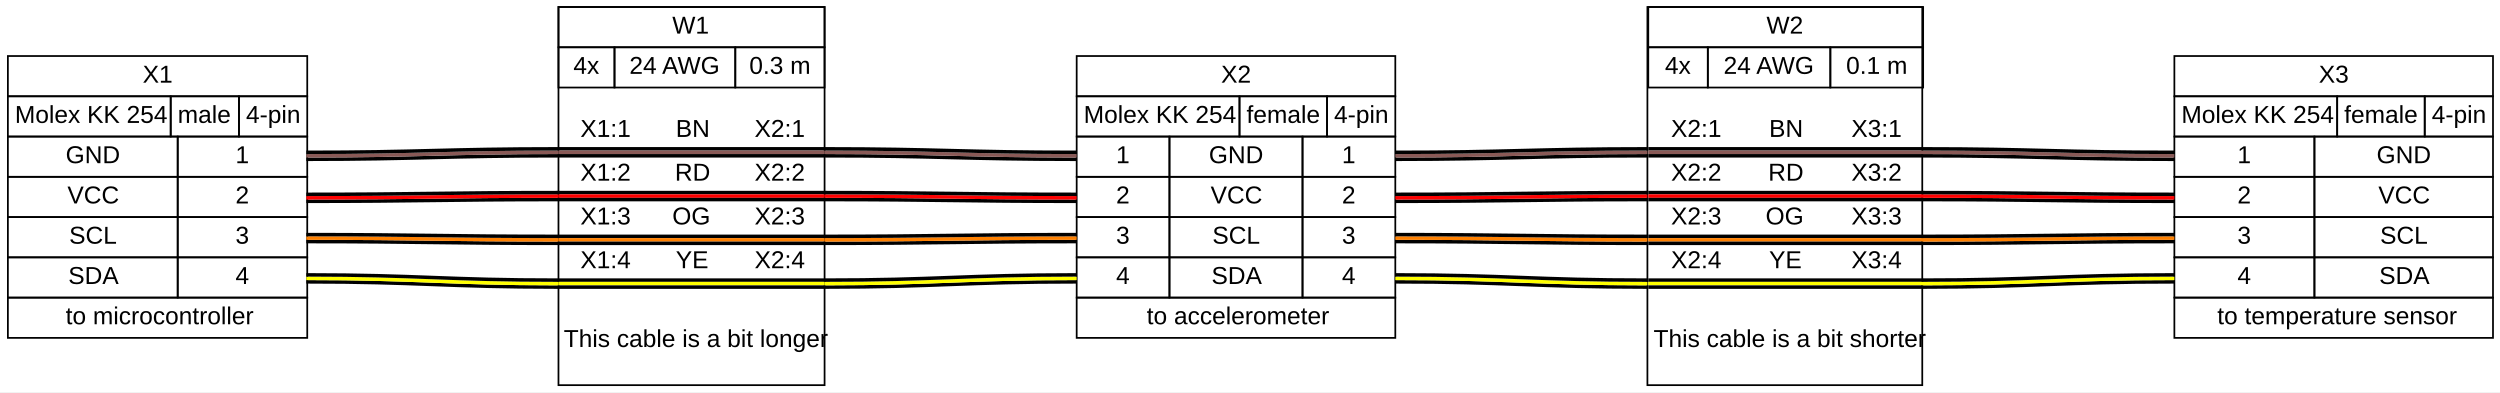
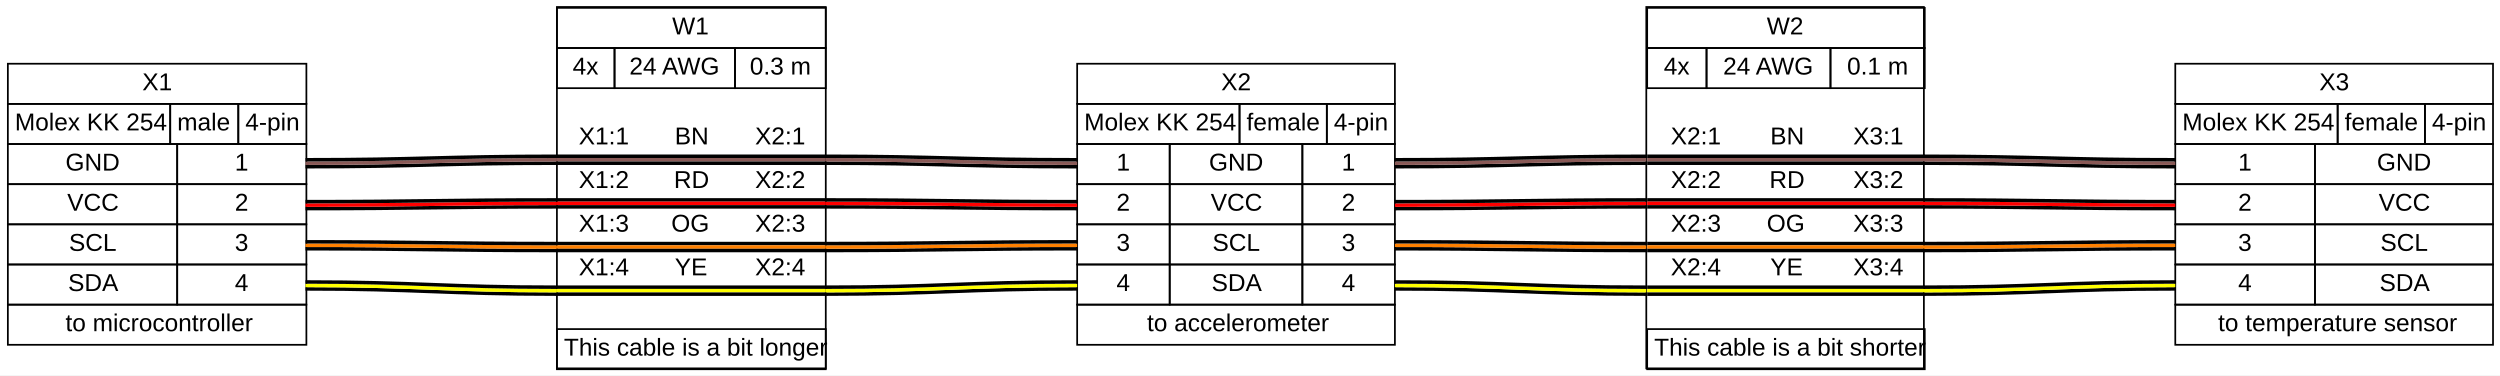
- <svg xmlns="http://www.w3.org/2000/svg" width="1428pt" height="224pt" viewBox="0.00 0.00 1428.00 224.00">
-   <g id="graph0" class="graph" transform="scale(1 1) rotate(0) translate(4 220)">
-     <polygon fill="white" stroke="transparent" points="-4,4 -4,-220 1424,-220 1424,4 -4,4" />
+ <svg xmlns="http://www.w3.org/2000/svg" width="1432pt" height="215pt" viewBox="0.00 0.00 1432.00 215.00">
+   <g id="graph0" class="graph" transform="scale(1 1) rotate(0) translate(4 211)">
+     <polygon fill="white" stroke="transparent" points="-4,4 -4,-211 1428,-211 1428,4 -4,4" />
    <g id="node1" class="node">
-       <polygon fill="white" stroke="transparent" points="171,-188.5 0,-188.5 0,-27.5 171,-27.5 171,-188.5" />
-       <polygon fill="none" stroke="black" points="0.5,-165 0.5,-188 171.5,-188 171.5,-165 0.5,-165" />
-       <text text-anchor="start" x="77.5" y="-172.8" font-family="arial" font-size="14.00">X1</text>
-       <polygon fill="none" stroke="black" points="0.5,-142 0.5,-165 93.5,-165 93.5,-142 0.5,-142" />
-       <text text-anchor="start" x="4.5" y="-149.8" font-family="arial" font-size="14.00">Molex KK 254</text>
-       <polygon fill="none" stroke="black" points="93.5,-142 93.5,-165 132.5,-165 132.5,-142 93.5,-142" />
-       <text text-anchor="start" x="97.5" y="-149.8" font-family="arial" font-size="14.00">male</text>
-       <polygon fill="none" stroke="black" points="132.5,-142 132.5,-165 171.5,-165 171.5,-142 132.5,-142" />
-       <text text-anchor="start" x="136.5" y="-149.8" font-family="arial" font-size="14.00">4-pin</text>
-       <polygon fill="none" stroke="black" points="0.5,-119 0.5,-142 97.5,-142 97.5,-119 0.5,-119" />
-       <text text-anchor="start" x="33.5" y="-126.8" font-family="arial" font-size="14.00">GND</text>
-       <polygon fill="none" stroke="black" points="97.5,-119 97.5,-142 171.5,-142 171.5,-119 97.5,-119" />
-       <text text-anchor="start" x="130.5" y="-126.8" font-family="arial" font-size="14.00">1</text>
-       <polygon fill="none" stroke="black" points="0.5,-96 0.5,-119 97.5,-119 97.5,-96 0.5,-96" />
-       <text text-anchor="start" x="34.5" y="-103.8" font-family="arial" font-size="14.00">VCC</text>
-       <polygon fill="none" stroke="black" points="97.5,-96 97.5,-119 171.5,-119 171.5,-96 97.5,-96" />
-       <text text-anchor="start" x="130.5" y="-103.8" font-family="arial" font-size="14.00">2</text>
-       <polygon fill="none" stroke="black" points="0.5,-73 0.5,-96 97.5,-96 97.5,-73 0.5,-73" />
-       <text text-anchor="start" x="35.5" y="-80.8" font-family="arial" font-size="14.00">SCL</text>
-       <polygon fill="none" stroke="black" points="97.5,-73 97.5,-96 171.5,-96 171.5,-73 97.5,-73" />
-       <text text-anchor="start" x="130.5" y="-80.8" font-family="arial" font-size="14.00">3</text>
-       <polygon fill="none" stroke="black" points="0.5,-50 0.5,-73 97.5,-73 97.5,-50 0.5,-50" />
-       <text text-anchor="start" x="35" y="-57.8" font-family="arial" font-size="14.00">SDA</text>
-       <polygon fill="none" stroke="black" points="97.5,-50 97.5,-73 171.5,-73 171.5,-50 97.5,-50" />
-       <text text-anchor="start" x="130.5" y="-57.8" font-family="arial" font-size="14.00">4</text>
-       <polygon fill="none" stroke="black" points="0.5,-27 0.5,-50 171.5,-50 171.5,-27 0.5,-27" />
-       <text text-anchor="start" x="33.5" y="-34.8" font-family="arial" font-size="14.00">to microcontroller</text>
+       <polygon fill="white" stroke="transparent" points="171,-175 0,-175 0,-14 171,-14 171,-175" />
+       <polygon fill="none" stroke="black" points="0.5,-151.5 0.5,-174.5 171.5,-174.5 171.5,-151.5 0.5,-151.5" />
+       <text text-anchor="start" x="77.5" y="-159.3" font-family="arial" font-size="14.00">X1</text>
+       <polygon fill="none" stroke="black" points="0.5,-128.5 0.5,-151.5 93.5,-151.5 93.5,-128.5 0.5,-128.5" />
+       <text text-anchor="start" x="4.5" y="-136.3" font-family="arial" font-size="14.00">Molex KK 254</text>
+       <polygon fill="none" stroke="black" points="93.5,-128.5 93.5,-151.5 132.5,-151.5 132.5,-128.5 93.5,-128.5" />
+       <text text-anchor="start" x="97.5" y="-136.3" font-family="arial" font-size="14.00">male</text>
+       <polygon fill="none" stroke="black" points="132.5,-128.5 132.5,-151.5 171.5,-151.5 171.5,-128.5 132.5,-128.5" />
+       <text text-anchor="start" x="136.5" y="-136.3" font-family="arial" font-size="14.00">4-pin</text>
+       <polygon fill="none" stroke="black" points="0.5,-105.5 0.5,-128.5 97.5,-128.5 97.5,-105.5 0.5,-105.5" />
+       <text text-anchor="start" x="33.5" y="-113.3" font-family="arial" font-size="14.00">GND</text>
+       <polygon fill="none" stroke="black" points="97.5,-105.5 97.5,-128.5 171.5,-128.5 171.5,-105.5 97.5,-105.5" />
+       <text text-anchor="start" x="130.5" y="-113.3" font-family="arial" font-size="14.00">1</text>
+       <polygon fill="none" stroke="black" points="0.5,-82.5 0.5,-105.5 97.5,-105.5 97.5,-82.5 0.5,-82.5" />
+       <text text-anchor="start" x="34.5" y="-90.3" font-family="arial" font-size="14.00">VCC</text>
+       <polygon fill="none" stroke="black" points="97.5,-82.5 97.5,-105.5 171.5,-105.5 171.5,-82.5 97.5,-82.5" />
+       <text text-anchor="start" x="130.5" y="-90.3" font-family="arial" font-size="14.00">2</text>
+       <polygon fill="none" stroke="black" points="0.5,-59.5 0.5,-82.5 97.5,-82.5 97.5,-59.5 0.5,-59.5" />
+       <text text-anchor="start" x="35.5" y="-67.3" font-family="arial" font-size="14.00">SCL</text>
+       <polygon fill="none" stroke="black" points="97.5,-59.5 97.5,-82.5 171.5,-82.5 171.5,-59.5 97.5,-59.5" />
+       <text text-anchor="start" x="130.5" y="-67.3" font-family="arial" font-size="14.00">3</text>
+       <polygon fill="none" stroke="black" points="0.5,-36.5 0.5,-59.5 97.5,-59.5 97.5,-36.5 0.5,-36.5" />
+       <text text-anchor="start" x="35" y="-44.3" font-family="arial" font-size="14.00">SDA</text>
+       <polygon fill="none" stroke="black" points="97.5,-36.5 97.5,-59.5 171.5,-59.5 171.5,-36.5 97.5,-36.5" />
+       <text text-anchor="start" x="130.5" y="-44.3" font-family="arial" font-size="14.00">4</text>
+       <polygon fill="none" stroke="black" points="0.5,-13.5 0.5,-36.5 171.5,-36.5 171.5,-13.5 0.5,-13.5" />
+       <text text-anchor="start" x="33.5" y="-21.3" font-family="arial" font-size="14.00">to microcontroller</text>
    </g>
    <g id="node4" class="node">
-       <polygon fill="none" stroke="black" points="467,-216 315,-216 315,0 467,0 467,-216" />
-       <polygon fill="none" stroke="black" points="315,-193 315,-216 467,-216 467,-193 315,-193" />
-       <text text-anchor="start" x="380" y="-200.8" font-family="arial" font-size="14.00">W1</text>
-       <polygon fill="none" stroke="black" points="315,-170 315,-193 347,-193 347,-170 315,-170" />
-       <text text-anchor="start" x="323.5" y="-177.8" font-family="arial" font-size="14.00">4x</text>
-       <polygon fill="none" stroke="black" points="347,-170 347,-193 416,-193 416,-170 347,-170" />
-       <text text-anchor="start" x="355.5" y="-177.8" font-family="arial" font-size="14.00">24 AWG</text>
-       <polygon fill="none" stroke="black" points="416,-170 416,-193 467,-193 467,-170 416,-170" />
-       <text text-anchor="start" x="424" y="-177.8" font-family="arial" font-size="14.00">0.3 m</text>
-       <text text-anchor="start" x="389" y="-158.8" font-family="arial" font-size="14.00"> </text>
-       <text text-anchor="start" x="327.5" y="-141.8" font-family="arial" font-size="14.00">X1:1</text>
-       <text text-anchor="start" x="382" y="-141.8" font-family="arial" font-size="14.00">BN</text>
-       <text text-anchor="start" x="427" y="-141.8" font-family="arial" font-size="14.00">X2:1</text>
-       <polygon fill="#000000" stroke="transparent" points="315,-134 315,-136 467,-136 467,-134 315,-134" />
-       <polygon fill="#895956" stroke="transparent" points="315,-132 315,-134 467,-134 467,-132 315,-132" />
-       <polygon fill="#000000" stroke="transparent" points="315,-130 315,-132 467,-132 467,-130 315,-130" />
-       <text text-anchor="start" x="327.5" y="-116.8" font-family="arial" font-size="14.00">X1:2</text>
-       <text text-anchor="start" x="381.5" y="-116.8" font-family="arial" font-size="14.00">RD</text>
-       <text text-anchor="start" x="427" y="-116.8" font-family="arial" font-size="14.00">X2:2</text>
-       <polygon fill="#000000" stroke="transparent" points="315,-109 315,-111 467,-111 467,-109 315,-109" />
-       <polygon fill="#ff0000" stroke="transparent" points="315,-107 315,-109 467,-109 467,-107 315,-107" />
-       <polygon fill="#000000" stroke="transparent" points="315,-105 315,-107 467,-107 467,-105 315,-105" />
-       <text text-anchor="start" x="327.5" y="-91.8" font-family="arial" font-size="14.00">X1:3</text>
-       <text text-anchor="start" x="380" y="-91.8" font-family="arial" font-size="14.00">OG</text>
-       <text text-anchor="start" x="427" y="-91.8" font-family="arial" font-size="14.00">X2:3</text>
-       <polygon fill="#000000" stroke="transparent" points="315,-84 315,-86 467,-86 467,-84 315,-84" />
-       <polygon fill="#ff8000" stroke="transparent" points="315,-82 315,-84 467,-84 467,-82 315,-82" />
-       <polygon fill="#000000" stroke="transparent" points="315,-80 315,-82 467,-82 467,-80 315,-80" />
-       <text text-anchor="start" x="327.5" y="-66.8" font-family="arial" font-size="14.00">X1:4</text>
-       <text text-anchor="start" x="382" y="-66.8" font-family="arial" font-size="14.00">YE</text>
-       <text text-anchor="start" x="427" y="-66.8" font-family="arial" font-size="14.00">X2:4</text>
-       <polygon fill="#000000" stroke="transparent" points="315,-59 315,-61 467,-61 467,-59 315,-59" />
-       <polygon fill="#ffff00" stroke="transparent" points="315,-57 315,-59 467,-59 467,-57 315,-57" />
-       <polygon fill="#000000" stroke="transparent" points="315,-55 315,-57 467,-57 467,-55 315,-55" />
-       <text text-anchor="start" x="339.5" y="-41.8" font-family="arial" font-size="14.00"> </text>
-       <text text-anchor="start" x="318" y="-21.8" font-family="arial" font-size="14.00">This cable is a bit longer</text>
-       <text text-anchor="start" x="389" y="-3.8" font-family="arial" font-size="14.00"> </text>
+       <polygon fill="none" stroke="black" points="469,-207 315,-207 315,0 469,0 469,-207" />
+       <polygon fill="none" stroke="black" points="315,-183.5 315,-206.5 469,-206.5 469,-183.5 315,-183.5" />
+       <text text-anchor="start" x="381" y="-191.3" font-family="arial" font-size="14.00">W1</text>
+       <polygon fill="none" stroke="black" points="315,-160.5 315,-183.5 348,-183.5 348,-160.5 315,-160.5" />
+       <text text-anchor="start" x="324" y="-168.3" font-family="arial" font-size="14.00">4x</text>
+       <polygon fill="none" stroke="black" points="348,-160.5 348,-183.5 417,-183.5 417,-160.5 348,-160.5" />
+       <text text-anchor="start" x="356.5" y="-168.3" font-family="arial" font-size="14.00">24 AWG</text>
+       <polygon fill="none" stroke="black" points="417,-160.5 417,-183.5 469,-183.5 469,-160.5 417,-160.5" />
+       <text text-anchor="start" x="425.5" y="-168.3" font-family="arial" font-size="14.00">0.3 m</text>
+       <text text-anchor="start" x="339.5" y="-147.3" font-family="arial" font-size="14.00"> </text>
+       <text text-anchor="start" x="327.5" y="-128.3" font-family="arial" font-size="14.00">X1:1</text>
+       <text text-anchor="start" x="382.5" y="-128.3" font-family="arial" font-size="14.00">BN</text>
+       <text text-anchor="start" x="428.5" y="-128.3" font-family="arial" font-size="14.00">X2:1</text>
+       <polygon fill="#000000" stroke="transparent" points="315,-120.5 315,-122.5 469,-122.5 469,-120.5 315,-120.5" />
+       <polygon fill="#895956" stroke="transparent" points="315,-118.5 315,-120.5 469,-120.5 469,-118.5 315,-118.5" />
+       <polygon fill="#000000" stroke="transparent" points="315,-116.5 315,-118.5 469,-118.5 469,-116.5 315,-116.5" />
+       <text text-anchor="start" x="327.5" y="-103.3" font-family="arial" font-size="14.00">X1:2</text>
+       <text text-anchor="start" x="382" y="-103.3" font-family="arial" font-size="14.00">RD</text>
+       <text text-anchor="start" x="428.5" y="-103.3" font-family="arial" font-size="14.00">X2:2</text>
+       <polygon fill="#000000" stroke="transparent" points="315,-95.5 315,-97.5 469,-97.5 469,-95.5 315,-95.5" />
+       <polygon fill="#ff0000" stroke="transparent" points="315,-93.5 315,-95.5 469,-95.5 469,-93.5 315,-93.5" />
+       <polygon fill="#000000" stroke="transparent" points="315,-91.5 315,-93.5 469,-93.5 469,-91.5 315,-91.5" />
+       <text text-anchor="start" x="327.5" y="-78.3" font-family="arial" font-size="14.00">X1:3</text>
+       <text text-anchor="start" x="380.5" y="-78.3" font-family="arial" font-size="14.00">OG</text>
+       <text text-anchor="start" x="428.5" y="-78.3" font-family="arial" font-size="14.00">X2:3</text>
+       <polygon fill="#000000" stroke="transparent" points="315,-70.5 315,-72.5 469,-72.5 469,-70.5 315,-70.5" />
+       <polygon fill="#ff8000" stroke="transparent" points="315,-68.5 315,-70.5 469,-70.5 469,-68.5 315,-68.5" />
+       <polygon fill="#000000" stroke="transparent" points="315,-66.5 315,-68.5 469,-68.5 469,-66.5 315,-66.5" />
+       <text text-anchor="start" x="327.5" y="-53.3" font-family="arial" font-size="14.00">X1:4</text>
+       <text text-anchor="start" x="382.5" y="-53.3" font-family="arial" font-size="14.00">YE</text>
+       <text text-anchor="start" x="428.5" y="-53.3" font-family="arial" font-size="14.00">X2:4</text>
+       <polygon fill="#000000" stroke="transparent" points="315,-45.5 315,-47.5 469,-47.5 469,-45.5 315,-45.5" />
+       <polygon fill="#ffff00" stroke="transparent" points="315,-43.5 315,-45.5 469,-45.5 469,-43.5 315,-43.5" />
+       <polygon fill="#000000" stroke="transparent" points="315,-41.5 315,-43.5 469,-43.5 469,-41.5 315,-41.5" />
+       <text text-anchor="start" x="339.5" y="-28.3" font-family="arial" font-size="14.00"> </text>
+       <polygon fill="none" stroke="black" points="315,0.5 315,-22.5 469,-22.5 469,0.5 315,0.5" />
+       <text text-anchor="start" x="319" y="-7.3" font-family="arial" font-size="14.00">This cable is a bit longer</text>
    </g>
    <g id="edge1" class="edge">
-       <path fill="none" stroke="#000000" stroke-width="2" d="M171,-129C235.25,-129.02 251.24,-131.02 315,-131" />
-       <path fill="none" stroke="#895956" stroke-width="2" d="M171,-131C235.01,-131 250.99,-133 315,-133" />
-       <path fill="none" stroke="#000000" stroke-width="2" d="M171,-133C234.76,-132.98 250.75,-134.98 315,-135" />
+       <path fill="none" stroke="#000000" stroke-width="2" d="M171,-115.5C235.25,-115.52 251.24,-117.52 315,-117.5" />
+       <path fill="none" stroke="#895956" stroke-width="2" d="M171,-117.5C235.01,-117.5 250.99,-119.5 315,-119.5" />
+       <path fill="none" stroke="#000000" stroke-width="2" d="M171,-119.5C234.76,-119.48 250.75,-121.48 315,-121.5" />
    </g>
    <g id="edge3" class="edge">
-       <path fill="none" stroke="#000000" stroke-width="2" d="M171,-105C235.13,-105 251.12,-106 315,-106" />
-       <path fill="none" stroke="#ff0000" stroke-width="2" d="M171,-107C235,-107 251,-108 315,-108" />
-       <path fill="none" stroke="#000000" stroke-width="2" d="M171,-109C234.88,-109 250.87,-110 315,-110" />
+       <path fill="none" stroke="#000000" stroke-width="2" d="M171,-91.5C235.13,-91.5 251.12,-92.5 315,-92.5" />
+       <path fill="none" stroke="#ff0000" stroke-width="2" d="M171,-93.5C235,-93.5 251,-94.5 315,-94.5" />
+       <path fill="none" stroke="#000000" stroke-width="2" d="M171,-95.5C234.88,-95.5 250.87,-96.5 315,-96.5" />
    </g>
    <g id="edge5" class="edge">
-       <path fill="none" stroke="#000000" stroke-width="2" d="M171,-82C234.88,-82 250.87,-81 315,-81" />
-       <path fill="none" stroke="#ff8000" stroke-width="2" d="M171,-84C235,-84 251,-83 315,-83" />
-       <path fill="none" stroke="#000000" stroke-width="2" d="M171,-86C235.13,-86 251.12,-85 315,-85" />
+       <path fill="none" stroke="#000000" stroke-width="2" d="M171,-68.5C234.88,-68.5 250.87,-67.5 315,-67.5" />
+       <path fill="none" stroke="#ff8000" stroke-width="2" d="M171,-70.5C235,-70.5 251,-69.5 315,-69.5" />
+       <path fill="none" stroke="#000000" stroke-width="2" d="M171,-72.5C235.13,-72.5 251.12,-71.5 315,-71.5" />
    </g>
    <g id="edge7" class="edge">
-       <path fill="none" stroke="#000000" stroke-width="2" d="M171,-59C234.64,-59.03 250.62,-56.03 315,-56" />
-       <path fill="none" stroke="#ffff00" stroke-width="2" d="M171,-61C235.01,-61 250.99,-58 315,-58" />
-       <path fill="none" stroke="#000000" stroke-width="2" d="M171,-63C235.38,-62.97 251.36,-59.97 315,-60" />
+       <path fill="none" stroke="#000000" stroke-width="2" d="M171,-45.5C234.64,-45.53 250.62,-42.53 315,-42.5" />
+       <path fill="none" stroke="#ffff00" stroke-width="2" d="M171,-47.5C235.01,-47.5 250.99,-44.5 315,-44.5" />
+       <path fill="none" stroke="#000000" stroke-width="2" d="M171,-49.5C235.38,-49.47 251.36,-46.47 315,-46.5" />
    </g>
    <g id="node2" class="node">
-       <polygon fill="white" stroke="transparent" points="793,-188.5 611,-188.5 611,-27.5 793,-27.5 793,-188.5" />
-       <polygon fill="none" stroke="black" points="611,-165 611,-188 793,-188 793,-165 611,-165" />
-       <text text-anchor="start" x="693.5" y="-172.8" font-family="arial" font-size="14.00">X2</text>
-       <polygon fill="none" stroke="black" points="611,-142 611,-165 704,-165 704,-142 611,-142" />
-       <text text-anchor="start" x="615" y="-149.8" font-family="arial" font-size="14.00">Molex KK 254</text>
-       <polygon fill="none" stroke="black" points="704,-142 704,-165 754,-165 754,-142 704,-142" />
-       <text text-anchor="start" x="708" y="-149.8" font-family="arial" font-size="14.00">female</text>
-       <polygon fill="none" stroke="black" points="754,-142 754,-165 793,-165 793,-142 754,-142" />
-       <text text-anchor="start" x="758" y="-149.8" font-family="arial" font-size="14.00">4-pin</text>
-       <polygon fill="none" stroke="black" points="611,-119 611,-142 664,-142 664,-119 611,-119" />
-       <text text-anchor="start" x="633.5" y="-126.8" font-family="arial" font-size="14.00">1</text>
-       <polygon fill="none" stroke="black" points="664,-119 664,-142 740,-142 740,-119 664,-119" />
-       <text text-anchor="start" x="686.5" y="-126.8" font-family="arial" font-size="14.00">GND</text>
-       <polygon fill="none" stroke="black" points="740,-119 740,-142 793,-142 793,-119 740,-119" />
-       <text text-anchor="start" x="762.5" y="-126.8" font-family="arial" font-size="14.00">1</text>
-       <polygon fill="none" stroke="black" points="611,-96 611,-119 664,-119 664,-96 611,-96" />
-       <text text-anchor="start" x="633.5" y="-103.8" font-family="arial" font-size="14.00">2</text>
-       <polygon fill="none" stroke="black" points="664,-96 664,-119 740,-119 740,-96 664,-96" />
-       <text text-anchor="start" x="687.5" y="-103.8" font-family="arial" font-size="14.00">VCC</text>
-       <polygon fill="none" stroke="black" points="740,-96 740,-119 793,-119 793,-96 740,-96" />
-       <text text-anchor="start" x="762.5" y="-103.8" font-family="arial" font-size="14.00">2</text>
-       <polygon fill="none" stroke="black" points="611,-73 611,-96 664,-96 664,-73 611,-73" />
-       <text text-anchor="start" x="633.5" y="-80.8" font-family="arial" font-size="14.00">3</text>
-       <polygon fill="none" stroke="black" points="664,-73 664,-96 740,-96 740,-73 664,-73" />
-       <text text-anchor="start" x="688.5" y="-80.8" font-family="arial" font-size="14.00">SCL</text>
-       <polygon fill="none" stroke="black" points="740,-73 740,-96 793,-96 793,-73 740,-73" />
-       <text text-anchor="start" x="762.5" y="-80.8" font-family="arial" font-size="14.00">3</text>
-       <polygon fill="none" stroke="black" points="611,-50 611,-73 664,-73 664,-50 611,-50" />
-       <text text-anchor="start" x="633.5" y="-57.8" font-family="arial" font-size="14.00">4</text>
-       <polygon fill="none" stroke="black" points="664,-50 664,-73 740,-73 740,-50 664,-50" />
-       <text text-anchor="start" x="688" y="-57.8" font-family="arial" font-size="14.00">SDA</text>
-       <polygon fill="none" stroke="black" points="740,-50 740,-73 793,-73 793,-50 740,-50" />
-       <text text-anchor="start" x="762.5" y="-57.8" font-family="arial" font-size="14.00">4</text>
-       <polygon fill="none" stroke="black" points="611,-27 611,-50 793,-50 793,-27 611,-27" />
-       <text text-anchor="start" x="651" y="-34.8" font-family="arial" font-size="14.00">to accelerometer</text>
+       <polygon fill="white" stroke="transparent" points="795,-175 613,-175 613,-14 795,-14 795,-175" />
+       <polygon fill="none" stroke="black" points="613,-151.5 613,-174.5 795,-174.5 795,-151.5 613,-151.5" />
+       <text text-anchor="start" x="695.5" y="-159.3" font-family="arial" font-size="14.00">X2</text>
+       <polygon fill="none" stroke="black" points="613,-128.5 613,-151.5 706,-151.5 706,-128.5 613,-128.5" />
+       <text text-anchor="start" x="617" y="-136.3" font-family="arial" font-size="14.00">Molex KK 254</text>
+       <polygon fill="none" stroke="black" points="706,-128.5 706,-151.5 756,-151.5 756,-128.5 706,-128.5" />
+       <text text-anchor="start" x="710" y="-136.3" font-family="arial" font-size="14.00">female</text>
+       <polygon fill="none" stroke="black" points="756,-128.5 756,-151.5 795,-151.5 795,-128.5 756,-128.5" />
+       <text text-anchor="start" x="760" y="-136.3" font-family="arial" font-size="14.00">4-pin</text>
+       <polygon fill="none" stroke="black" points="613,-105.5 613,-128.5 666,-128.5 666,-105.5 613,-105.5" />
+       <text text-anchor="start" x="635.5" y="-113.3" font-family="arial" font-size="14.00">1</text>
+       <polygon fill="none" stroke="black" points="666,-105.5 666,-128.5 742,-128.5 742,-105.5 666,-105.5" />
+       <text text-anchor="start" x="688.5" y="-113.3" font-family="arial" font-size="14.00">GND</text>
+       <polygon fill="none" stroke="black" points="742,-105.5 742,-128.5 795,-128.5 795,-105.5 742,-105.5" />
+       <text text-anchor="start" x="764.5" y="-113.3" font-family="arial" font-size="14.00">1</text>
+       <polygon fill="none" stroke="black" points="613,-82.5 613,-105.5 666,-105.5 666,-82.5 613,-82.5" />
+       <text text-anchor="start" x="635.5" y="-90.3" font-family="arial" font-size="14.00">2</text>
+       <polygon fill="none" stroke="black" points="666,-82.5 666,-105.5 742,-105.5 742,-82.5 666,-82.5" />
+       <text text-anchor="start" x="689.5" y="-90.3" font-family="arial" font-size="14.00">VCC</text>
+       <polygon fill="none" stroke="black" points="742,-82.5 742,-105.5 795,-105.5 795,-82.5 742,-82.5" />
+       <text text-anchor="start" x="764.5" y="-90.3" font-family="arial" font-size="14.00">2</text>
+       <polygon fill="none" stroke="black" points="613,-59.5 613,-82.5 666,-82.5 666,-59.5 613,-59.5" />
+       <text text-anchor="start" x="635.5" y="-67.3" font-family="arial" font-size="14.00">3</text>
+       <polygon fill="none" stroke="black" points="666,-59.5 666,-82.5 742,-82.5 742,-59.5 666,-59.5" />
+       <text text-anchor="start" x="690.5" y="-67.3" font-family="arial" font-size="14.00">SCL</text>
+       <polygon fill="none" stroke="black" points="742,-59.5 742,-82.5 795,-82.5 795,-59.5 742,-59.5" />
+       <text text-anchor="start" x="764.5" y="-67.3" font-family="arial" font-size="14.00">3</text>
+       <polygon fill="none" stroke="black" points="613,-36.5 613,-59.5 666,-59.5 666,-36.5 613,-36.5" />
+       <text text-anchor="start" x="635.5" y="-44.3" font-family="arial" font-size="14.00">4</text>
+       <polygon fill="none" stroke="black" points="666,-36.5 666,-59.5 742,-59.5 742,-36.5 666,-36.5" />
+       <text text-anchor="start" x="690" y="-44.3" font-family="arial" font-size="14.00">SDA</text>
+       <polygon fill="none" stroke="black" points="742,-36.5 742,-59.5 795,-59.5 795,-36.5 742,-36.5" />
+       <text text-anchor="start" x="764.5" y="-44.3" font-family="arial" font-size="14.00">4</text>
+       <polygon fill="none" stroke="black" points="613,-13.5 613,-36.5 795,-36.5 795,-13.5 613,-13.5" />
+       <text text-anchor="start" x="653" y="-21.3" font-family="arial" font-size="14.00">to accelerometer</text>
    </g>
    <g id="node5" class="node">
-       <polygon fill="none" stroke="black" points="1094,-216 937,-216 937,0 1094,0 1094,-216" />
-       <polygon fill="none" stroke="black" points="937.5,-193 937.5,-216 1094.5,-216 1094.5,-193 937.5,-193" />
-       <text text-anchor="start" x="1005" y="-200.8" font-family="arial" font-size="14.00">W2</text>
-       <polygon fill="none" stroke="black" points="937.5,-170 937.5,-193 971.5,-193 971.5,-170 937.5,-170" />
-       <text text-anchor="start" x="947" y="-177.8" font-family="arial" font-size="14.00">4x</text>
-       <polygon fill="none" stroke="black" points="971.5,-170 971.5,-193 1041.5,-193 1041.5,-170 971.5,-170" />
-       <text text-anchor="start" x="980.5" y="-177.8" font-family="arial" font-size="14.00">24 AWG</text>
-       <polygon fill="none" stroke="black" points="1041.5,-170 1041.5,-193 1094.5,-193 1094.5,-170 1041.5,-170" />
-       <text text-anchor="start" x="1050.5" y="-177.8" font-family="arial" font-size="14.00">0.1 m</text>
-       <text text-anchor="start" x="1014" y="-158.8" font-family="arial" font-size="14.00"> </text>
-       <text text-anchor="start" x="950.5" y="-141.8" font-family="arial" font-size="14.00">X2:1</text>
-       <text text-anchor="start" x="1006.5" y="-141.8" font-family="arial" font-size="14.00">BN</text>
-       <text text-anchor="start" x="1053.5" y="-141.8" font-family="arial" font-size="14.00">X3:1</text>
-       <polygon fill="#000000" stroke="transparent" points="937.5,-134 937.5,-136 1094.5,-136 1094.5,-134 937.5,-134" />
-       <polygon fill="#895956" stroke="transparent" points="937.5,-132 937.5,-134 1094.5,-134 1094.5,-132 937.5,-132" />
-       <polygon fill="#000000" stroke="transparent" points="937.5,-130 937.5,-132 1094.5,-132 1094.5,-130 937.5,-130" />
-       <text text-anchor="start" x="950.5" y="-116.8" font-family="arial" font-size="14.00">X2:2</text>
-       <text text-anchor="start" x="1006" y="-116.8" font-family="arial" font-size="14.00">RD</text>
-       <text text-anchor="start" x="1053.5" y="-116.8" font-family="arial" font-size="14.00">X3:2</text>
-       <polygon fill="#000000" stroke="transparent" points="937.5,-109 937.5,-111 1094.5,-111 1094.5,-109 937.5,-109" />
-       <polygon fill="#ff0000" stroke="transparent" points="937.5,-107 937.5,-109 1094.5,-109 1094.5,-107 937.5,-107" />
-       <polygon fill="#000000" stroke="transparent" points="937.5,-105 937.5,-107 1094.5,-107 1094.5,-105 937.5,-105" />
-       <text text-anchor="start" x="950.5" y="-91.8" font-family="arial" font-size="14.00">X2:3</text>
-       <text text-anchor="start" x="1004.5" y="-91.8" font-family="arial" font-size="14.00">OG</text>
-       <text text-anchor="start" x="1053.5" y="-91.8" font-family="arial" font-size="14.00">X3:3</text>
-       <polygon fill="#000000" stroke="transparent" points="937.5,-84 937.5,-86 1094.5,-86 1094.5,-84 937.5,-84" />
-       <polygon fill="#ff8000" stroke="transparent" points="937.5,-82 937.5,-84 1094.5,-84 1094.5,-82 937.5,-82" />
-       <polygon fill="#000000" stroke="transparent" points="937.5,-80 937.5,-82 1094.5,-82 1094.5,-80 937.5,-80" />
-       <text text-anchor="start" x="950.5" y="-66.8" font-family="arial" font-size="14.00">X2:4</text>
-       <text text-anchor="start" x="1006.5" y="-66.8" font-family="arial" font-size="14.00">YE</text>
-       <text text-anchor="start" x="1053.5" y="-66.8" font-family="arial" font-size="14.00">X3:4</text>
-       <polygon fill="#000000" stroke="transparent" points="937.5,-59 937.5,-61 1094.5,-61 1094.5,-59 937.5,-59" />
-       <polygon fill="#ffff00" stroke="transparent" points="937.5,-57 937.5,-59 1094.5,-59 1094.5,-57 937.5,-57" />
-       <polygon fill="#000000" stroke="transparent" points="937.5,-55 937.5,-57 1094.5,-57 1094.5,-55 937.5,-55" />
-       <text text-anchor="start" x="962.5" y="-41.8" font-family="arial" font-size="14.00"> </text>
-       <text text-anchor="start" x="940.5" y="-21.8" font-family="arial" font-size="14.00">This cable is a bit shorter</text>
-       <text text-anchor="start" x="1014" y="-3.8" font-family="arial" font-size="14.00"> </text>
+       <polygon fill="none" stroke="black" points="1098,-207 939,-207 939,0 1098,0 1098,-207" />
+       <polygon fill="none" stroke="black" points="939.5,-183.5 939.5,-206.5 1098.5,-206.5 1098.5,-183.5 939.5,-183.5" />
+       <text text-anchor="start" x="1008" y="-191.3" font-family="arial" font-size="14.00">W2</text>
+       <polygon fill="none" stroke="black" points="939.5,-160.5 939.5,-183.5 973.5,-183.5 973.5,-160.5 939.5,-160.5" />
+       <text text-anchor="start" x="949" y="-168.3" font-family="arial" font-size="14.00">4x</text>
+       <polygon fill="none" stroke="black" points="973.5,-160.5 973.5,-183.5 1044.5,-183.5 1044.5,-160.5 973.5,-160.5" />
+       <text text-anchor="start" x="983" y="-168.3" font-family="arial" font-size="14.00">24 AWG</text>
+       <polygon fill="none" stroke="black" points="1044.5,-160.5 1044.5,-183.5 1098.5,-183.5 1098.5,-160.5 1044.5,-160.5" />
+       <text text-anchor="start" x="1054" y="-168.3" font-family="arial" font-size="14.00">0.1 m</text>
+       <text text-anchor="start" x="965" y="-147.3" font-family="arial" font-size="14.00"> </text>
+       <text text-anchor="start" x="953" y="-128.3" font-family="arial" font-size="14.00">X2:1</text>
+       <text text-anchor="start" x="1010" y="-128.3" font-family="arial" font-size="14.00">BN</text>
+       <text text-anchor="start" x="1057.5" y="-128.3" font-family="arial" font-size="14.00">X3:1</text>
+       <polygon fill="#000000" stroke="transparent" points="939.5,-120.5 939.5,-122.5 1098.5,-122.5 1098.5,-120.5 939.5,-120.5" />
+       <polygon fill="#895956" stroke="transparent" points="939.5,-118.5 939.5,-120.5 1098.5,-120.5 1098.5,-118.5 939.5,-118.5" />
+       <polygon fill="#000000" stroke="transparent" points="939.5,-116.5 939.5,-118.5 1098.5,-118.5 1098.5,-116.5 939.5,-116.5" />
+       <text text-anchor="start" x="953" y="-103.3" font-family="arial" font-size="14.00">X2:2</text>
+       <text text-anchor="start" x="1009.5" y="-103.3" font-family="arial" font-size="14.00">RD</text>
+       <text text-anchor="start" x="1057.5" y="-103.3" font-family="arial" font-size="14.00">X3:2</text>
+       <polygon fill="#000000" stroke="transparent" points="939.5,-95.5 939.5,-97.5 1098.5,-97.5 1098.5,-95.5 939.5,-95.5" />
+       <polygon fill="#ff0000" stroke="transparent" points="939.5,-93.5 939.5,-95.5 1098.5,-95.5 1098.5,-93.5 939.5,-93.5" />
+       <polygon fill="#000000" stroke="transparent" points="939.5,-91.5 939.5,-93.5 1098.5,-93.5 1098.5,-91.5 939.5,-91.5" />
+       <text text-anchor="start" x="953" y="-78.3" font-family="arial" font-size="14.00">X2:3</text>
+       <text text-anchor="start" x="1008" y="-78.3" font-family="arial" font-size="14.00">OG</text>
+       <text text-anchor="start" x="1057.5" y="-78.3" font-family="arial" font-size="14.00">X3:3</text>
+       <polygon fill="#000000" stroke="transparent" points="939.5,-70.5 939.5,-72.5 1098.5,-72.5 1098.5,-70.5 939.5,-70.5" />
+       <polygon fill="#ff8000" stroke="transparent" points="939.5,-68.5 939.5,-70.5 1098.5,-70.5 1098.5,-68.5 939.5,-68.5" />
+       <polygon fill="#000000" stroke="transparent" points="939.5,-66.5 939.5,-68.5 1098.5,-68.5 1098.5,-66.5 939.5,-66.5" />
+       <text text-anchor="start" x="953" y="-53.3" font-family="arial" font-size="14.00">X2:4</text>
+       <text text-anchor="start" x="1010" y="-53.3" font-family="arial" font-size="14.00">YE</text>
+       <text text-anchor="start" x="1057.5" y="-53.3" font-family="arial" font-size="14.00">X3:4</text>
+       <polygon fill="#000000" stroke="transparent" points="939.5,-45.5 939.5,-47.5 1098.5,-47.5 1098.5,-45.5 939.5,-45.5" />
+       <polygon fill="#ffff00" stroke="transparent" points="939.5,-43.5 939.5,-45.5 1098.5,-45.5 1098.5,-43.5 939.5,-43.5" />
+       <polygon fill="#000000" stroke="transparent" points="939.5,-41.5 939.5,-43.5 1098.5,-43.5 1098.5,-41.5 939.5,-41.5" />
+       <text text-anchor="start" x="965" y="-28.3" font-family="arial" font-size="14.00"> </text>
+       <polygon fill="none" stroke="black" points="939.5,0.5 939.5,-22.5 1098.5,-22.5 1098.5,0.5 939.5,0.5" />
+       <text text-anchor="start" x="943.5" y="-7.3" font-family="arial" font-size="14.00">This cable is a bit shorter</text>
    </g>
    <g id="edge9" class="edge">
-       <path fill="none" stroke="#000000" stroke-width="2" d="M793,-129C857.25,-129.02 873.24,-131.02 937,-131" />
-       <path fill="none" stroke="#895956" stroke-width="2" d="M793,-131C857.01,-131 872.99,-133 937,-133" />
-       <path fill="none" stroke="#000000" stroke-width="2" d="M793,-133C856.76,-132.98 872.75,-134.98 937,-135" />
+       <path fill="none" stroke="#000000" stroke-width="2" d="M795,-115.5C859.25,-115.52 875.24,-117.52 939,-117.5" />
+       <path fill="none" stroke="#895956" stroke-width="2" d="M795,-117.5C859.01,-117.5 874.99,-119.5 939,-119.5" />
+       <path fill="none" stroke="#000000" stroke-width="2" d="M795,-119.5C858.76,-119.48 874.75,-121.48 939,-121.5" />
    </g>
    <g id="edge11" class="edge">
-       <path fill="none" stroke="#000000" stroke-width="2" d="M793,-105C857.13,-105 873.12,-106 937,-106" />
-       <path fill="none" stroke="#ff0000" stroke-width="2" d="M793,-107C857,-107 873,-108 937,-108" />
-       <path fill="none" stroke="#000000" stroke-width="2" d="M793,-109C856.88,-109 872.87,-110 937,-110" />
+       <path fill="none" stroke="#000000" stroke-width="2" d="M795,-91.5C859.13,-91.5 875.12,-92.5 939,-92.5" />
+       <path fill="none" stroke="#ff0000" stroke-width="2" d="M795,-93.5C859,-93.5 875,-94.5 939,-94.5" />
+       <path fill="none" stroke="#000000" stroke-width="2" d="M795,-95.5C858.88,-95.5 874.87,-96.5 939,-96.5" />
    </g>
    <g id="edge13" class="edge">
-       <path fill="none" stroke="#000000" stroke-width="2" d="M793,-82C856.88,-82 872.87,-81 937,-81" />
-       <path fill="none" stroke="#ff8000" stroke-width="2" d="M793,-84C857,-84 873,-83 937,-83" />
-       <path fill="none" stroke="#000000" stroke-width="2" d="M793,-86C857.13,-86 873.12,-85 937,-85" />
+       <path fill="none" stroke="#000000" stroke-width="2" d="M795,-68.5C858.88,-68.5 874.87,-67.5 939,-67.5" />
+       <path fill="none" stroke="#ff8000" stroke-width="2" d="M795,-70.5C859,-70.5 875,-69.5 939,-69.5" />
+       <path fill="none" stroke="#000000" stroke-width="2" d="M795,-72.5C859.13,-72.5 875.12,-71.5 939,-71.5" />
    </g>
    <g id="edge15" class="edge">
-       <path fill="none" stroke="#000000" stroke-width="2" d="M793,-59C856.64,-59.03 872.62,-56.03 937,-56" />
-       <path fill="none" stroke="#ffff00" stroke-width="2" d="M793,-61C857.01,-61 872.99,-58 937,-58" />
-       <path fill="none" stroke="#000000" stroke-width="2" d="M793,-63C857.38,-62.97 873.36,-59.97 937,-60" />
+       <path fill="none" stroke="#000000" stroke-width="2" d="M795,-45.5C858.64,-45.53 874.62,-42.53 939,-42.5" />
+       <path fill="none" stroke="#ffff00" stroke-width="2" d="M795,-47.5C859.01,-47.5 874.99,-44.5 939,-44.5" />
+       <path fill="none" stroke="#000000" stroke-width="2" d="M795,-49.5C859.38,-49.47 875.36,-46.47 939,-46.5" />
    </g>
    <g id="node3" class="node">
-       <polygon fill="white" stroke="transparent" points="1420,-188.5 1238,-188.5 1238,-27.5 1420,-27.5 1420,-188.5" />
-       <polygon fill="none" stroke="black" points="1238,-165 1238,-188 1420,-188 1420,-165 1238,-165" />
-       <text text-anchor="start" x="1320.5" y="-172.8" font-family="arial" font-size="14.00">X3</text>
-       <polygon fill="none" stroke="black" points="1238,-142 1238,-165 1331,-165 1331,-142 1238,-142" />
-       <text text-anchor="start" x="1242" y="-149.8" font-family="arial" font-size="14.00">Molex KK 254</text>
-       <polygon fill="none" stroke="black" points="1331,-142 1331,-165 1381,-165 1381,-142 1331,-142" />
-       <text text-anchor="start" x="1335" y="-149.8" font-family="arial" font-size="14.00">female</text>
-       <polygon fill="none" stroke="black" points="1381,-142 1381,-165 1420,-165 1420,-142 1381,-142" />
-       <text text-anchor="start" x="1385" y="-149.8" font-family="arial" font-size="14.00">4-pin</text>
-       <polygon fill="none" stroke="black" points="1238,-119 1238,-142 1318,-142 1318,-119 1238,-119" />
-       <text text-anchor="start" x="1274" y="-126.8" font-family="arial" font-size="14.00">1</text>
-       <polygon fill="none" stroke="black" points="1318,-119 1318,-142 1420,-142 1420,-119 1318,-119" />
-       <text text-anchor="start" x="1353.5" y="-126.8" font-family="arial" font-size="14.00">GND</text>
-       <polygon fill="none" stroke="black" points="1238,-96 1238,-119 1318,-119 1318,-96 1238,-96" />
-       <text text-anchor="start" x="1274" y="-103.8" font-family="arial" font-size="14.00">2</text>
-       <polygon fill="none" stroke="black" points="1318,-96 1318,-119 1420,-119 1420,-96 1318,-96" />
-       <text text-anchor="start" x="1354.5" y="-103.8" font-family="arial" font-size="14.00">VCC</text>
-       <polygon fill="none" stroke="black" points="1238,-73 1238,-96 1318,-96 1318,-73 1238,-73" />
-       <text text-anchor="start" x="1274" y="-80.8" font-family="arial" font-size="14.00">3</text>
-       <polygon fill="none" stroke="black" points="1318,-73 1318,-96 1420,-96 1420,-73 1318,-73" />
-       <text text-anchor="start" x="1355.5" y="-80.8" font-family="arial" font-size="14.00">SCL</text>
-       <polygon fill="none" stroke="black" points="1238,-50 1238,-73 1318,-73 1318,-50 1238,-50" />
-       <text text-anchor="start" x="1274" y="-57.8" font-family="arial" font-size="14.00">4</text>
-       <polygon fill="none" stroke="black" points="1318,-50 1318,-73 1420,-73 1420,-50 1318,-50" />
-       <text text-anchor="start" x="1355" y="-57.8" font-family="arial" font-size="14.00">SDA</text>
-       <polygon fill="none" stroke="black" points="1238,-27 1238,-50 1420,-50 1420,-27 1238,-27" />
-       <text text-anchor="start" x="1262.5" y="-34.8" font-family="arial" font-size="14.00">to temperature sensor</text>
+       <polygon fill="white" stroke="transparent" points="1424,-175 1242,-175 1242,-14 1424,-14 1424,-175" />
+       <polygon fill="none" stroke="black" points="1242,-151.5 1242,-174.5 1424,-174.5 1424,-151.5 1242,-151.5" />
+       <text text-anchor="start" x="1324.5" y="-159.3" font-family="arial" font-size="14.00">X3</text>
+       <polygon fill="none" stroke="black" points="1242,-128.5 1242,-151.5 1335,-151.5 1335,-128.5 1242,-128.5" />
+       <text text-anchor="start" x="1246" y="-136.3" font-family="arial" font-size="14.00">Molex KK 254</text>
+       <polygon fill="none" stroke="black" points="1335,-128.5 1335,-151.5 1385,-151.5 1385,-128.5 1335,-128.5" />
+       <text text-anchor="start" x="1339" y="-136.3" font-family="arial" font-size="14.00">female</text>
+       <polygon fill="none" stroke="black" points="1385,-128.5 1385,-151.5 1424,-151.5 1424,-128.5 1385,-128.5" />
+       <text text-anchor="start" x="1389" y="-136.3" font-family="arial" font-size="14.00">4-pin</text>
+       <polygon fill="none" stroke="black" points="1242,-105.5 1242,-128.5 1322,-128.5 1322,-105.5 1242,-105.5" />
+       <text text-anchor="start" x="1278" y="-113.3" font-family="arial" font-size="14.00">1</text>
+       <polygon fill="none" stroke="black" points="1322,-105.5 1322,-128.5 1424,-128.5 1424,-105.5 1322,-105.5" />
+       <text text-anchor="start" x="1357.5" y="-113.3" font-family="arial" font-size="14.00">GND</text>
+       <polygon fill="none" stroke="black" points="1242,-82.5 1242,-105.5 1322,-105.5 1322,-82.5 1242,-82.5" />
+       <text text-anchor="start" x="1278" y="-90.3" font-family="arial" font-size="14.00">2</text>
+       <polygon fill="none" stroke="black" points="1322,-82.5 1322,-105.5 1424,-105.5 1424,-82.5 1322,-82.5" />
+       <text text-anchor="start" x="1358.5" y="-90.3" font-family="arial" font-size="14.00">VCC</text>
+       <polygon fill="none" stroke="black" points="1242,-59.5 1242,-82.5 1322,-82.5 1322,-59.5 1242,-59.5" />
+       <text text-anchor="start" x="1278" y="-67.3" font-family="arial" font-size="14.00">3</text>
+       <polygon fill="none" stroke="black" points="1322,-59.5 1322,-82.5 1424,-82.5 1424,-59.5 1322,-59.5" />
+       <text text-anchor="start" x="1359.5" y="-67.3" font-family="arial" font-size="14.00">SCL</text>
+       <polygon fill="none" stroke="black" points="1242,-36.5 1242,-59.5 1322,-59.5 1322,-36.5 1242,-36.5" />
+       <text text-anchor="start" x="1278" y="-44.3" font-family="arial" font-size="14.00">4</text>
+       <polygon fill="none" stroke="black" points="1322,-36.5 1322,-59.5 1424,-59.5 1424,-36.5 1322,-36.5" />
+       <text text-anchor="start" x="1359" y="-44.3" font-family="arial" font-size="14.00">SDA</text>
+       <polygon fill="none" stroke="black" points="1242,-13.5 1242,-36.5 1424,-36.5 1424,-13.5 1242,-13.5" />
+       <text text-anchor="start" x="1266.5" y="-21.3" font-family="arial" font-size="14.00">to temperature sensor</text>
    </g>
    <g id="edge2" class="edge">
-       <path fill="none" stroke="#000000" stroke-width="2" d="M467,-131C530.76,-131.02 546.75,-129.02 611,-129" />
-       <path fill="none" stroke="#895956" stroke-width="2" d="M467,-133C531.01,-133 546.99,-131 611,-131" />
-       <path fill="none" stroke="#000000" stroke-width="2" d="M467,-135C531.25,-134.98 547.24,-132.98 611,-133" />
+       <path fill="none" stroke="#000000" stroke-width="2" d="M469,-117.5C532.76,-117.52 548.75,-115.52 613,-115.5" />
+       <path fill="none" stroke="#895956" stroke-width="2" d="M469,-119.5C533.01,-119.5 548.99,-117.5 613,-117.5" />
+       <path fill="none" stroke="#000000" stroke-width="2" d="M469,-121.5C533.25,-121.48 549.24,-119.48 613,-119.5" />
    </g>
    <g id="edge4" class="edge">
-       <path fill="none" stroke="#000000" stroke-width="2" d="M467,-106C530.88,-106 546.87,-105 611,-105" />
-       <path fill="none" stroke="#ff0000" stroke-width="2" d="M467,-108C531,-108 547,-107 611,-107" />
-       <path fill="none" stroke="#000000" stroke-width="2" d="M467,-110C531.13,-110 547.12,-109 611,-109" />
+       <path fill="none" stroke="#000000" stroke-width="2" d="M469,-92.5C532.88,-92.5 548.87,-91.5 613,-91.5" />
+       <path fill="none" stroke="#ff0000" stroke-width="2" d="M469,-94.5C533,-94.5 549,-93.5 613,-93.5" />
+       <path fill="none" stroke="#000000" stroke-width="2" d="M469,-96.5C533.13,-96.5 549.12,-95.5 613,-95.5" />
    </g>
    <g id="edge6" class="edge">
-       <path fill="none" stroke="#000000" stroke-width="2" d="M467,-81C531.13,-81 547.12,-82 611,-82" />
-       <path fill="none" stroke="#ff8000" stroke-width="2" d="M467,-83C531,-83 547,-84 611,-84" />
-       <path fill="none" stroke="#000000" stroke-width="2" d="M467,-85C530.88,-85 546.87,-86 611,-86" />
+       <path fill="none" stroke="#000000" stroke-width="2" d="M469,-67.5C533.13,-67.5 549.12,-68.5 613,-68.5" />
+       <path fill="none" stroke="#ff8000" stroke-width="2" d="M469,-69.5C533,-69.5 549,-70.5 613,-70.5" />
+       <path fill="none" stroke="#000000" stroke-width="2" d="M469,-71.5C532.88,-71.5 548.87,-72.5 613,-72.5" />
    </g>
    <g id="edge8" class="edge">
-       <path fill="none" stroke="#000000" stroke-width="2" d="M467,-56C531.38,-56.03 547.36,-59.03 611,-59" />
-       <path fill="none" stroke="#ffff00" stroke-width="2" d="M467,-58C531.01,-58 546.99,-61 611,-61" />
-       <path fill="none" stroke="#000000" stroke-width="2" d="M467,-60C530.64,-59.97 546.62,-62.97 611,-63" />
+       <path fill="none" stroke="#000000" stroke-width="2" d="M469,-42.5C533.38,-42.53 549.36,-45.53 613,-45.5" />
+       <path fill="none" stroke="#ffff00" stroke-width="2" d="M469,-44.5C533.01,-44.5 548.99,-47.5 613,-47.5" />
+       <path fill="none" stroke="#000000" stroke-width="2" d="M469,-46.5C532.64,-46.47 548.62,-49.47 613,-49.5" />
    </g>
    <g id="edge10" class="edge">
-       <path fill="none" stroke="#000000" stroke-width="2" d="M1094,-131C1157.76,-131.02 1173.75,-129.02 1238,-129" />
-       <path fill="none" stroke="#895956" stroke-width="2" d="M1094,-133C1158.01,-133 1173.99,-131 1238,-131" />
-       <path fill="none" stroke="#000000" stroke-width="2" d="M1094,-135C1158.25,-134.98 1174.24,-132.98 1238,-133" />
+       <path fill="none" stroke="#000000" stroke-width="2" d="M1098,-117.5C1161.76,-117.52 1177.75,-115.52 1242,-115.5" />
+       <path fill="none" stroke="#895956" stroke-width="2" d="M1098,-119.5C1162.01,-119.5 1177.99,-117.5 1242,-117.5" />
+       <path fill="none" stroke="#000000" stroke-width="2" d="M1098,-121.5C1162.25,-121.48 1178.24,-119.48 1242,-119.5" />
    </g>
    <g id="edge12" class="edge">
-       <path fill="none" stroke="#000000" stroke-width="2" d="M1094,-106C1157.88,-106 1173.87,-105 1238,-105" />
-       <path fill="none" stroke="#ff0000" stroke-width="2" d="M1094,-108C1158,-108 1174,-107 1238,-107" />
-       <path fill="none" stroke="#000000" stroke-width="2" d="M1094,-110C1158.13,-110 1174.12,-109 1238,-109" />
+       <path fill="none" stroke="#000000" stroke-width="2" d="M1098,-92.5C1161.88,-92.5 1177.87,-91.5 1242,-91.5" />
+       <path fill="none" stroke="#ff0000" stroke-width="2" d="M1098,-94.5C1162,-94.5 1178,-93.5 1242,-93.5" />
+       <path fill="none" stroke="#000000" stroke-width="2" d="M1098,-96.5C1162.13,-96.5 1178.12,-95.5 1242,-95.5" />
    </g>
    <g id="edge14" class="edge">
-       <path fill="none" stroke="#000000" stroke-width="2" d="M1094,-81C1158.13,-81 1174.12,-82 1238,-82" />
-       <path fill="none" stroke="#ff8000" stroke-width="2" d="M1094,-83C1158,-83 1174,-84 1238,-84" />
-       <path fill="none" stroke="#000000" stroke-width="2" d="M1094,-85C1157.88,-85 1173.87,-86 1238,-86" />
+       <path fill="none" stroke="#000000" stroke-width="2" d="M1098,-67.5C1162.13,-67.5 1178.12,-68.5 1242,-68.5" />
+       <path fill="none" stroke="#ff8000" stroke-width="2" d="M1098,-69.5C1162,-69.5 1178,-70.5 1242,-70.5" />
+       <path fill="none" stroke="#000000" stroke-width="2" d="M1098,-71.5C1161.88,-71.5 1177.87,-72.5 1242,-72.5" />
    </g>
    <g id="edge16" class="edge">
-       <path fill="none" stroke="#000000" stroke-width="2" d="M1094,-56C1158.38,-56.03 1174.36,-59.03 1238,-59" />
-       <path fill="none" stroke="#ffff00" stroke-width="2" d="M1094,-58C1158.01,-58 1173.99,-61 1238,-61" />
-       <path fill="none" stroke="#000000" stroke-width="2" d="M1094,-60C1157.64,-59.97 1173.62,-62.97 1238,-63" />
+       <path fill="none" stroke="#000000" stroke-width="2" d="M1098,-42.5C1162.38,-42.53 1178.36,-45.53 1242,-45.5" />
+       <path fill="none" stroke="#ffff00" stroke-width="2" d="M1098,-44.5C1162.01,-44.5 1177.99,-47.5 1242,-47.5" />
+       <path fill="none" stroke="#000000" stroke-width="2" d="M1098,-46.5C1161.64,-46.47 1177.62,-49.47 1242,-49.5" />
    </g>
  </g>
</svg>
